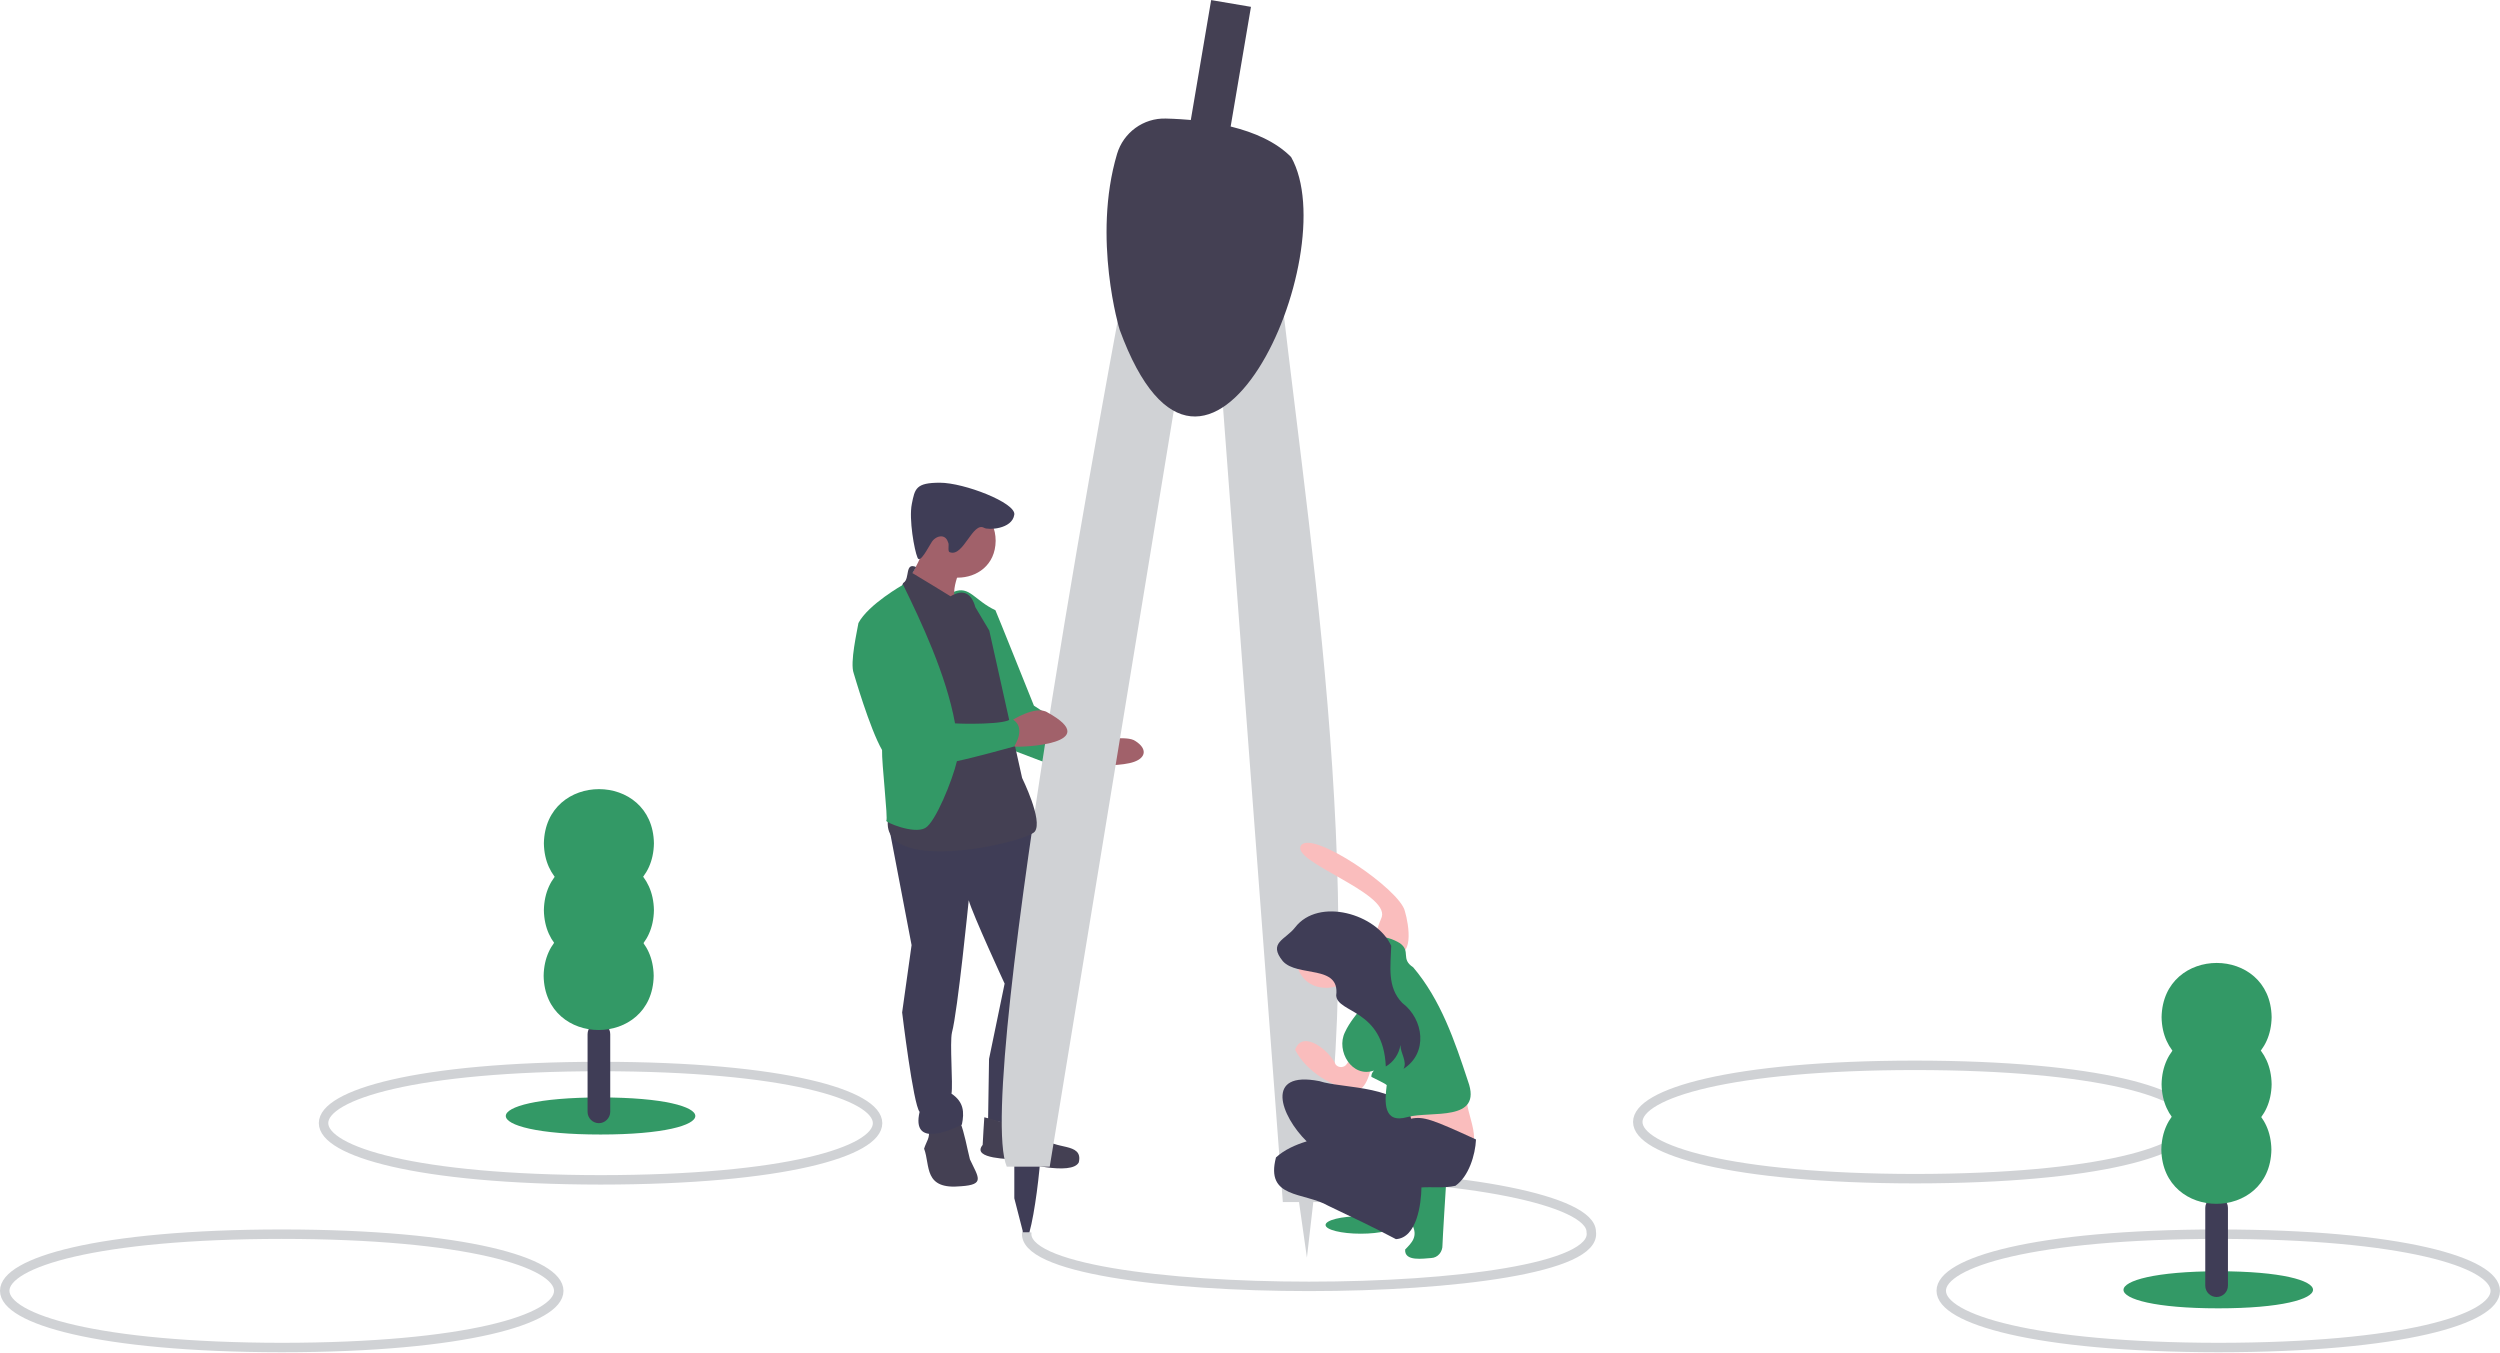
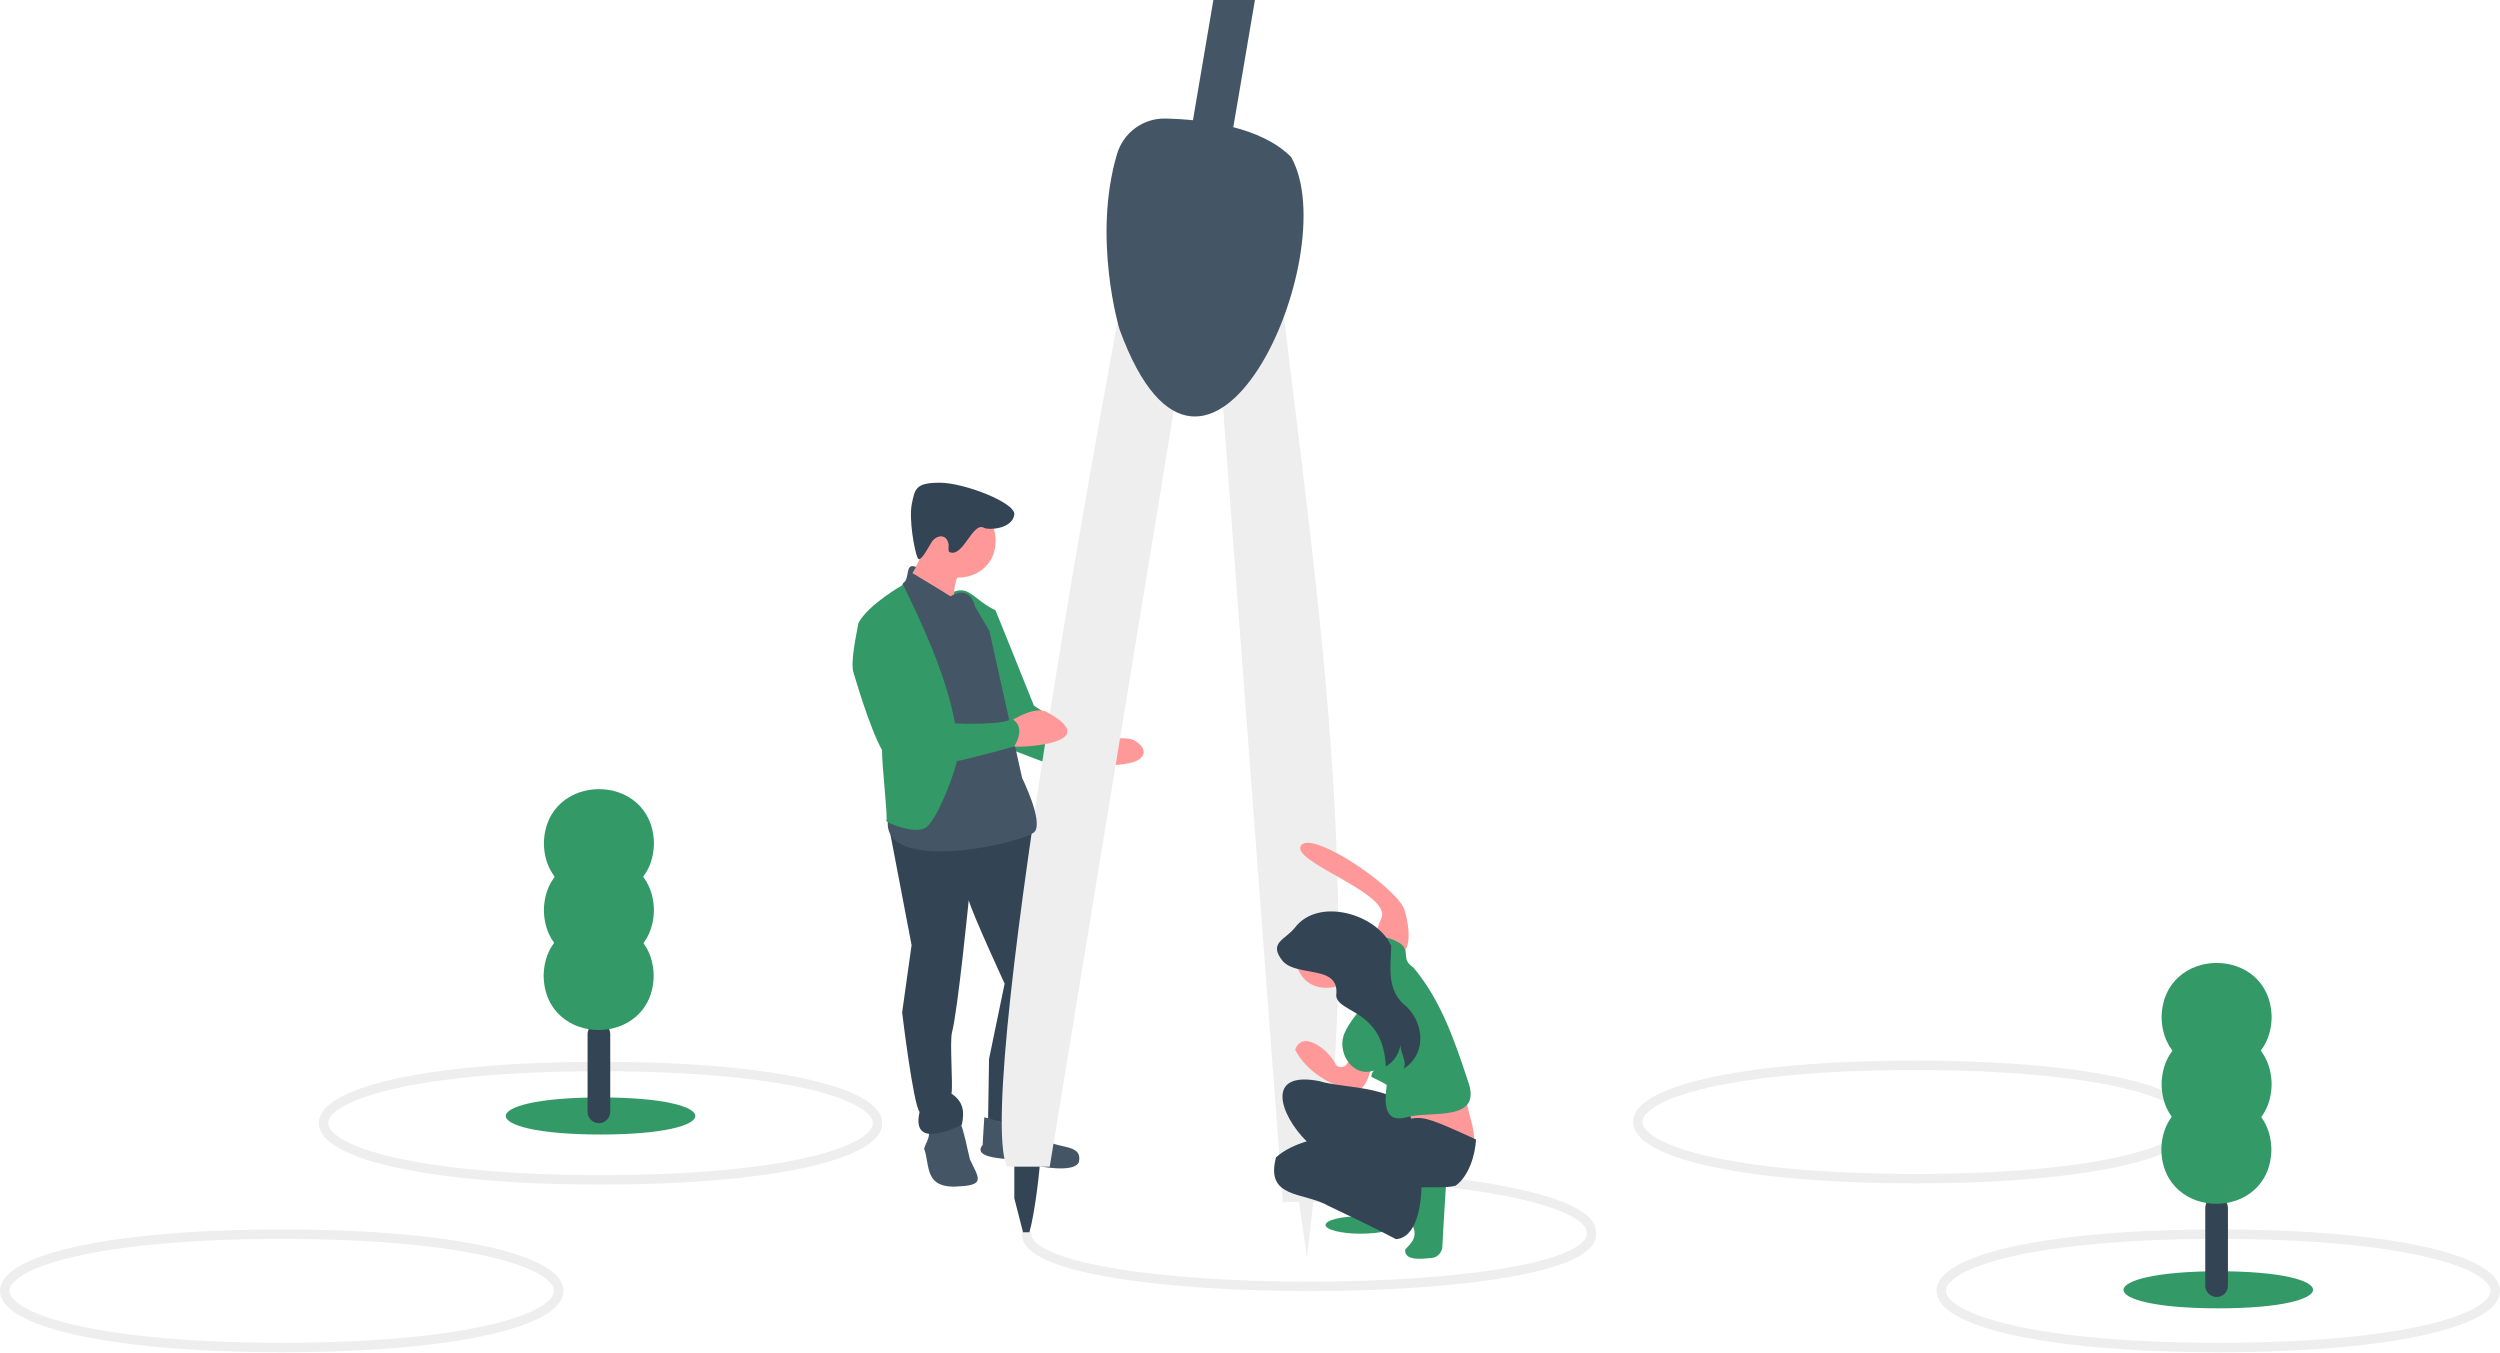
- <svg xmlns="http://www.w3.org/2000/svg" version="1.1" id="Layer_1" x="0px" y="0px" viewBox="0 0 1058.6 572.6" style="enable-background:new 0 0 1058.6 572.6;" xml:space="preserve">
-   <style type="text/css">
- 	.st0{fill:#339966;}
- 	.st1{fill:#A1616A;}
- 	.st2{fill:none;stroke:#D0D2D5;stroke-width:4;stroke-miterlimit:10;}
- 	.st3{fill:#444053;}
- 	.st4{fill:#3F3D56;}
- 	.st5{opacity:0.1;enable-background:new    ;}
- 	.st6{fill:#D0D2D5;}
- 	.st7{fill:#FABDBD;}
+ <svg xmlns="http://www.w3.org/2000/svg" viewBox="0 0 1058.6 572.6">
+   <style>.st0{fill:#396;}.st1{fill:#f99;}.st2{fill:none;stroke:#eee;stroke-width:4;}.st3{fill:#456;}.st4{fill:#345;}.st5{fill:#eee;}
</style>
  <ellipse class="st0" cx="576.2" cy="518.7" rx="14.9" ry="3.7" />
-   <path class="st0" d="M447.9,305.4l-10.1-6.6c0,0-16.2-40.4-16.3-40.4c-8.9-4.2-11-10.5-17.6-7.8l0,1.2c4.8,1.3,24.5,65.7,24.5,65.7  l23.4,8.9L447.9,305.4z" />
-   <path class="st1" d="M480.2,322.6c-4.7,1.7-14.3,1.6-18.9,1.6l-2.6-5.2l2.6-4.4c3.7-1.1,16-3.4,19.5-0.8  C485.8,317,485.3,320.8,480.2,322.6z" />
+   <path class="st0" d="M447.9,305.4l-10.1-6.6c0,0-16.2-40.4-16.3-40.4c-8.9-4.2-11-10.5-17.6-7.8l0,1.2c4.8,1.3,24.5,65.7,24.5,65.7l23.4,8.9L447.9,305.4z" />
+   <path class="st1" d="M480.2,322.6c-4.7,1.7-14.3,1.6-18.9,1.6l-2.6-5.2l2.6-4.4c3.7-1.1,16-3.4,19.5-0.8C485.8,317,485.3,320.8,480.2,322.6z" />
  <path class="st2" d="M810.8,451.1c156.4,0.1,156.4,47.9,0,48C654.4,498.9,654.4,451.2,810.8,451.1z" />
-   <path class="st3" d="M407,502.3c-16.1,1.6-13-8.8-15.7-15.9l0,0c0.9-3,2.8-4.9,1.8-8.1l13.4-3.4c2,5.1,2.9,10.9,4.2,16  C414.3,498.6,417.2,501.6,407,502.3z" />
-   <path class="st4" d="M437.1,352.9l-1,124.9l-17.7-3.8l0.4-25.6l6.6-31.9c0,0-13.5-29.2-15.2-35.3c0,0-4.7,47.2-7.1,56  c-1,4.4,0.5,21.9-0.2,25.9c5.2,3.5,5.5,7.8,4.4,13.1c-4.6,2.3-21.5,10-17.9-5.4c-2.7-3-7.4-42.1-7.4-42.1l4-28.5l-9-47.1  c0,0,41.3-16.5,48-19.1C427.1,336.8,435.7,349.8,437.1,352.9" />
-   <path class="st5" d="M428.5,469.8c0,0,1.7-1.5,3.4-0.7S428.5,469.8,428.5,469.8z" />
-   <path class="st3" d="M456.8,492.2c-3,5.8-24.6,0.1-27.7-1.1c-0.2-0.5-18.1-0.1-13-6.3c0-1.2,0.7-11.7,0.7-11.7s25,6.5,25.4,8.4  C445.7,487.2,458.9,483.4,456.8,492.2z" />
-   <path class="st5" d="M438.2,481.9c0,0-0.6,4.3-3.3,5.8L438.2,481.9z" />
+   <path class="st3" d="M407,502.3c-16.1,1.6-13-8.8-15.7-15.9l0,0c0.9-3,2.8-4.9,1.8-8.1l13.4-3.4c2,5.1,2.9,10.9,4.2,16C414.3,498.6,417.2,501.6,407,502.3z" />
+   <path class="st4" d="M437.1,352.9l-1,124.9l-17.7-3.8l0.4-25.6l6.6-31.9c0,0-13.5-29.2-15.2-35.3c0,0-4.7,47.2-7.1,56c-1,4.4,0.5,21.9-0.2,25.9c5.2,3.5,5.5,7.8,4.4,13.1c-4.6,2.3-21.5,10-17.9-5.4c-2.7-3-7.4-42.1-7.4-42.1l4-28.5l-9-47.1c0,0,41.3-16.5,48-19.1C427.1,336.8,435.7,349.8,437.1,352.9" />
+   <path class="st3" d="M456.8,492.2c-3,5.8-24.6,0.1-27.7-1.1c-0.2-0.5-18.1-0.1-13-6.3c0-1.2,0.7-11.7,0.7-11.7s25,6.5,25.4,8.4C445.7,487.2,458.9,483.4,456.8,492.2z" />
  <path class="st2" d="M554.3,497.6c66,0,119.5,10.8,119.5,24c5,30.8-244,30.8-239,0" />
-   <rect x="447.1" y="55.5" transform="matrix(0.1673 -0.9859 0.9859 0.1673 362.069 556.8541)" class="st3" width="127.1" height="17.1" />
-   <polygon class="st6" points="549.6,505.8 553.4,532.5 556.6,504.7 " />
+   <rect x="447.1" y="55.5" transform="matrix(0.17 -1 1 0.17 362 557)" class="st3" width="127.1" height="17.1" />
+   <path class="st5" d="M549.6,505.8 553.4,532.5 556.6,504.7 " />
  <path class="st4" d="M429.5,490.8v16.6l3.7,14.4h2.7c2.3-8.3,4.4-25.5,4.8-34.2L429.5,490.8z" />
-   <path class="st6" d="M475.4,124.5c0,0-63.5,335.3-49.1,369.5h18.2L499,161.9L475.4,124.5z" />
-   <path class="st6" d="M540.4,104.4C552.1,217.5,580.6,374,558.7,509h-15.5l-27.7-368.1L540.4,104.4z" />
-   <path class="st3" d="M473,65.2c2.7-9.1,11.2-15.3,20.7-15c15.8,0.4,40.2,3.3,53,16.3c23.3,41.1-35.9,173.4-72.6,73.1  C474.1,139.8,462.4,100.9,473,65.2z" />
-   <path class="st7" d="M576.5,407.8c3.6,1.1,6.9-0.5,10-2.1c4.8,0.2,5.8,6.9,4.2,10.6c-2.4,5.7-8,9.3-13,12.5  c-2.4-6.4-10.4-6.7-13.1-13c-3.7-3.2,0.9-6.1,3-8.7c0.9-0.9,1.6-1.9,2.2-3c0.7-1.3,0.5-2.1,1.6-1.1C572.6,405,574,407.3,576.5,407.8  z" />
-   <path class="st7" d="M585.1,388.3c3.1-10.4-38.8-23.5-34.2-30.3s42.1,18.7,44,27.9c1.7,5.6,4.2,21.3-5.9,17.2  C579.9,400.6,582.4,395,585.1,388.3z" />
-   <path class="st7" d="M565.6,450.8c-2.3-5.5-13.9-15.3-17.2-6.3c4.6,9.1,15.8,16.1,26,17.3c5.2-0.6,6.7-12.5,6.7-12.5l-9.2-1.5  c0,0-1.2,2.5-2.2,3.4C568.4,452.2,566.6,452,565.6,450.8z" />
-   <path class="st7" d="M624.2,482.2c-0.3,4.6-35.7-10.6-35.7-10.6s32.4-7.2,32.6-5.2C621.7,471.7,624.2,476.8,624.2,482.2z" />
-   <path class="st0" d="M597.9,518.4c2.7,5.2-0.1,7.8-2.9,10.7c-0.4,5.2,7.7,3.8,11,3.6c2.9-0.1,4.9-2.7,4.8-5.5  c0-1.8,1.5-25.5,1.5-25.5l-13.9,0.1C598.4,501.7,597,516.8,597.9,518.4z" />
-   <path class="st4" d="M597.5,473.7c-2.6-14.3-28.7-12.6-38.8-15.9c-23.5-4.6-16.4,14.7-5.4,25.5c-4.9,1.5-9.5,3.6-13,6.8  c-4.6,17.6,11.7,14.5,22.2,20.5c9.6,4.6,19.2,9.1,28.6,14.1c8.8-0.5,10.7-14.8,10.8-21.9c4.9-0.3,9.6,0.4,14.4-0.7  c5.6-3.9,8.4-13,8.7-19.6C606.7,474.1,602.8,472.6,597.5,473.7z" />
-   <path class="st7" d="M561.6,392c17.2,0.1,17.2,26.2,0,26.3C544.4,418.2,544.5,392.1,561.6,392z" />
-   <path class="st0" d="M592.8,399.4c-2.8-1.7-6.7-3.2-10-2.4c-2.3,2.4-4.5,7-2,9.9c2.2,1.5,4.6,3.3,3.9,6.3  c-2.6,9.3-11.3,15.4-15.2,23.9c-3.9,7.9,3,19.5,12.3,16.2c-0.7,0.7-1.2,1.7-1.1,2.7c0.9,0.5,6,2.8,6.5,3.5c-0.9,7-1.6,16.5,8.8,13.5  c9.9-2.7,32,2.3,25.6-15.2c-5.6-17-11.5-34.4-23.2-48.2C592.9,406,597.6,402.9,592.8,399.4z" />
-   <path class="st4" d="M543.2,407c6.2,6.9,24.3,1.3,22.6,14.5c0.4,7.6,20,5.7,21,30.1c3.3-1.9,5.6-5.3,6.2-9.1c0,3.5,3,7,1.3,10.1  c10.5-6.7,8.6-21-0.5-27.9c-6.6-6.7-4.9-15.8-4.7-24.2c-6.1-13.5-30.7-20.7-40.7-7.8C544.3,398,536.8,399.1,543.2,407z" />
+   <path class="st5" d="M475.4,124.5c0,0-63.5,335.3-49.1,369.5h18.2L499,161.9L475.4,124.5z" />
+   <path class="st5" d="M540.4,104.4C552.1,217.5,580.6,374,558.7,509h-15.5l-27.7-368.1L540.4,104.4z" />
+   <path class="st3" d="M473,65.2c2.7-9.1,11.2-15.3,20.7-15c15.8,0.4,40.2,3.3,53,16.3c23.3,41.1-35.9,173.4-72.6,73.1C474.1,139.8,462.4,100.9,473,65.2z" />
+   <path class="st1" d="M576.5,407.8c3.6,1.1,6.9-0.5,10-2.1c4.8,0.2,5.8,6.9,4.2,10.6c-2.4,5.7-8,9.3-13,12.5c-2.4-6.4-10.4-6.7-13.1-13c-3.7-3.2,0.9-6.1,3-8.7c0.9-0.9,1.6-1.9,2.2-3c0.7-1.3,0.5-2.1,1.6-1.1C572.6,405,574,407.3,576.5,407.8z" />
+   <path class="st1" d="M585.1,388.3c3.1-10.4-38.8-23.5-34.2-30.3s42.1,18.7,44,27.9c1.7,5.6,4.2,21.3-5.9,17.2C579.9,400.6,582.4,395,585.1,388.3z" />
+   <path class="st1" d="M565.6,450.8c-2.3-5.5-13.9-15.3-17.2-6.3c4.6,9.1,15.8,16.1,26,17.3c5.2-0.6,6.7-12.5,6.7-12.5l-9.2-1.5c0,0-1.2,2.5-2.2,3.4C568.4,452.2,566.6,452,565.6,450.8z" />
+   <path class="st1" d="M624.2,482.2c-0.3,4.6-35.7-10.6-35.7-10.6s32.4-7.2,32.6-5.2C621.7,471.7,624.2,476.8,624.2,482.2z" />
+   <path class="st0" d="M597.9,518.4c2.7,5.2-0.1,7.8-2.9,10.7c-0.4,5.2,7.7,3.8,11,3.6c2.9-0.1,4.9-2.7,4.8-5.5c0-1.8,1.5-25.5,1.5-25.5l-13.9,0.1C598.4,501.7,597,516.8,597.9,518.4z" />
+   <path class="st4" d="M597.5,473.7c-2.6-14.3-28.7-12.6-38.8-15.9c-23.5-4.6-16.4,14.7-5.4,25.5c-4.9,1.5-9.5,3.6-13,6.8c-4.6,17.6,11.7,14.5,22.2,20.5c9.6,4.6,19.2,9.1,28.6,14.1c8.8-0.5,10.7-14.8,10.8-21.9c4.9-0.3,9.6,0.4,14.4-0.7c5.6-3.9,8.4-13,8.7-19.6C606.7,474.1,602.8,472.6,597.5,473.7z" />
+   <path class="st1" d="M561.6,392c17.2,0.1,17.2,26.2,0,26.3C544.4,418.2,544.5,392.1,561.6,392z" />
+   <path class="st0" d="M592.8,399.4c-2.8-1.7-6.7-3.2-10-2.4c-2.3,2.4-4.5,7-2,9.9c2.2,1.5,4.6,3.3,3.9,6.3c-2.6,9.3-11.3,15.4-15.2,23.9c-3.9,7.9,3,19.5,12.3,16.2c-0.7,0.7-1.2,1.7-1.1,2.7c0.9,0.5,6,2.8,6.5,3.5c-0.9,7-1.6,16.5,8.8,13.5c9.9-2.7,32,2.3,25.6-15.2c-5.6-17-11.5-34.4-23.2-48.2C592.9,406,597.6,402.9,592.8,399.4z" />
+   <path class="st4" d="M543.2,407c6.2,6.9,24.3,1.3,22.6,14.5c0.4,7.6,20,5.7,21,30.1c3.3-1.9,5.6-5.3,6.2-9.1c0,3.5,3,7,1.3,10.1c10.5-6.7,8.6-21-0.5-27.9c-6.6-6.7-4.9-15.8-4.7-24.2c-6.1-13.5-30.7-20.7-40.7-7.8C544.3,398,536.8,399.1,543.2,407z" />
  <path class="st1" d="M408.3,260.6c-0.4-0.2-28.9-11.9-25-14.3c2.9-1.2,8.4-14.5,9.5-17.7C427.8,224.9,392.6,246.4,408.3,260.6z" />
  <path class="st1" d="M421.6,229c-0.2,20.8-31.9,20.8-32,0C389.8,208.2,421.5,208.2,421.6,229z" />
  <path class="st2" d="M254.3,451.6c156.4,0.1,156.4,47.9,0,48C97.9,499.4,97.9,451.7,254.3,451.6z" />
  <path class="st2" d="M939.3,522.6c156.4,0.1,156.4,47.9,0,48C782.9,570.4,782.9,522.7,939.3,522.6z" />
  <path class="st2" d="M119.3,522.6c156.4,0.1,156.4,47.9,0,48C-37.1,570.4-37.1,522.7,119.3,522.6z" />
-   <g>
-     <path class="st0" d="M254.3,464.7c53.5,0,53.5,15.7,0,15.7S200.8,464.7,254.3,464.7z" />
-     <path class="st4" d="M253.6,475.6c-2.6,0-4.8-2.1-4.8-4.8v-32.9c0-2.6,2.1-4.8,4.8-4.8c2.6,0,4.8,2.1,4.8,4.8v32.9   C258.4,473.4,256.2,475.6,253.6,475.6z" />
-     <path class="st0" d="M276.9,357.1c-0.5,30.6-46.1,30.6-46.6,0C230.9,326.5,276.4,326.5,276.9,357.1z" />
-     <path class="st0" d="M276.9,385.4c-0.5,30.6-46.1,30.6-46.6,0C230.9,354.8,276.4,354.8,276.9,385.4z" />
-     <path class="st0" d="M276.8,413.2c-0.5,30.6-46.1,30.6-46.6,0C230.7,382.6,276.3,382.6,276.8,413.2z" />
-   </g>
-   <g>
-     <path class="st0" d="M939.3,538.3c53.5,0,53.5,15.7,0,15.7S885.8,538.4,939.3,538.3z" />
-     <path class="st4" d="M938.6,549.2c-2.6,0-4.8-2.1-4.8-4.8v-32.9c0-2.6,2.1-4.8,4.8-4.8c2.6,0,4.8,2.1,4.8,4.8v32.9   C943.4,547.1,941.2,549.2,938.6,549.2z" />
-     <path class="st0" d="M961.9,430.7c-0.5,30.6-46.1,30.6-46.6,0C915.9,400.1,961.4,400.1,961.9,430.7z" />
-     <path class="st0" d="M961.9,459.1c-0.5,30.6-46.1,30.6-46.6,0C915.9,428.4,961.4,428.4,961.9,459.1z" />
-     <path class="st0" d="M961.8,486.8c-0.5,30.6-46.1,30.6-46.6,0C915.7,456.2,961.3,456.2,961.8,486.8z" />
-   </g>
-   <path class="st4" d="M394.3,229.9c1.6-3,5.9-4.2,7.1-0.4c0.8,1.2-0.5,4.2,1,4.4c5.6,1.8,9.5-13.1,14.3-10.4c1.5,1,11.9,0.7,12.8-5.6  c0.7-5-21.3-13.5-31.5-13.5c-10.2,0-10.6,2.5-11.9,9s1.1,19.7,2.4,22.7C389.5,239,393.2,231.5,394.3,229.9z" />
-   <path class="st3" d="M438.2,352.1c-3.6,4.8-69.3,19.7-61.7-7.5c0,0,2.7-97.7,6.2-97.9c2.6-1.8,0.4-8.7,5.2-6.6l-1.5,2.6  c0.2,0.1,15.9,9.6,16.1,9.8c5.5-3.3,8.9-1.2,10.5,4.6l5.9,9.9l13.9,62.4C432.8,329.5,441.7,347.3,438.2,352.1z" />
+   <path class="st0" d="M254.3,464.7c53.5,0,53.5,15.7,0,15.7S200.8,464.7,254.3,464.7z" />
+   <path class="st4" d="M253.6,475.6c-2.6,0-4.8-2.1-4.8-4.8v-32.9c0-2.6,2.1-4.8,4.8-4.8c2.6,0,4.8,2.1,4.8,4.8v32.9C258.4,473.4,256.2,475.6,253.6,475.6z" />
+   <path class="st0" d="M276.9,357.1c-0.5,30.6-46.1,30.6-46.6,0C230.9,326.5,276.4,326.5,276.9,357.1z" />
+   <path class="st0" d="M276.9,385.4c-0.5,30.6-46.1,30.6-46.6,0C230.9,354.8,276.4,354.8,276.9,385.4z" />
+   <path class="st0" d="M276.8,413.2c-0.5,30.6-46.1,30.6-46.6,0C230.7,382.6,276.3,382.6,276.8,413.2z" />
+   <path class="st0" d="M939.3,538.3c53.5,0,53.5,15.7,0,15.7S885.8,538.4,939.3,538.3z" />
+   <path class="st4" d="M938.6,549.2c-2.6,0-4.8-2.1-4.8-4.8v-32.9c0-2.6,2.1-4.8,4.8-4.8c2.6,0,4.8,2.1,4.8,4.8v32.9C943.4,547.1,941.2,549.2,938.6,549.2z" />
+   <path class="st0" d="M961.9,430.7c-0.5,30.6-46.1,30.6-46.6,0C915.9,400.1,961.4,400.1,961.9,430.7z" />
+   <path class="st0" d="M961.9,459.1c-0.5,30.6-46.1,30.6-46.6,0C915.9,428.4,961.4,428.4,961.9,459.1z" />
+   <path class="st0" d="M961.8,486.8c-0.5,30.6-46.1,30.6-46.6,0C915.7,456.2,961.3,456.2,961.8,486.8z" />
+   <path class="st4" d="M394.3,229.9c1.6-3,5.9-4.2,7.1-0.4c0.8,1.2-0.5,4.2,1,4.4c5.6,1.8,9.5-13.1,14.3-10.4c1.5,1,11.9,0.7,12.8-5.6c0.7-5-21.3-13.5-31.5-13.5c-10.2,0-10.6,2.5-11.9,9s1.1,19.7,2.4,22.7C389.5,239,393.2,231.5,394.3,229.9z" />
+   <path class="st3" d="M438.2,352.1c-3.6,4.8-69.3,19.7-61.7-7.5c0,0,2.7-97.7,6.2-97.9c2.6-1.8,0.4-8.7,5.2-6.6l-1.5,2.6c0.2,0.1,15.9,9.6,16.1,9.8c5.5-3.3,8.9-1.2,10.5,4.6l5.9,9.9l13.9,62.4C432.8,329.5,441.7,347.3,438.2,352.1z" />
  <path class="st1" d="M428.2,305.2c0,0,10.4-6.8,15.4-3.5c24.1,13.3-11.1,14.9-14.1,14.4L428.2,305.2z" />
-   <path class="st0" d="M428.1,304.2c-1.2,2.8-21.9,2.3-23.7,2.1c-3.7-20.5-14.4-43.2-22-58.7c0,0-14.7,8.3-18.9,16.2  c-0.5,3.2-3.7,16.8-2,21.3c0.2,0.6,6.7,23.2,12,32.5c-0.2,5.4,2.6,29.4,1.8,29.9s11.6,5.9,16.5,3.1c4.3-2.4,11.5-20.2,13.4-28.3  c7.3-1.5,24.2-6.2,24.2-6.2S435.2,307.7,428.1,304.2z" />
+   <path class="st0" d="M428.1,304.2c-1.2,2.8-21.9,2.3-23.7,2.1c-3.7-20.5-14.4-43.2-22-58.7c0,0-14.7,8.3-18.9,16.2c-0.5,3.2-3.7,16.8-2,21.3c0.2,0.6,6.7,23.2,12,32.5c-0.2,5.4,2.6,29.4,1.8,29.9s11.6,5.9,16.5,3.1c4.3-2.4,11.5-20.2,13.4-28.3c7.3-1.5,24.2-6.2,24.2-6.2S435.2,307.7,428.1,304.2z" />
</svg>
